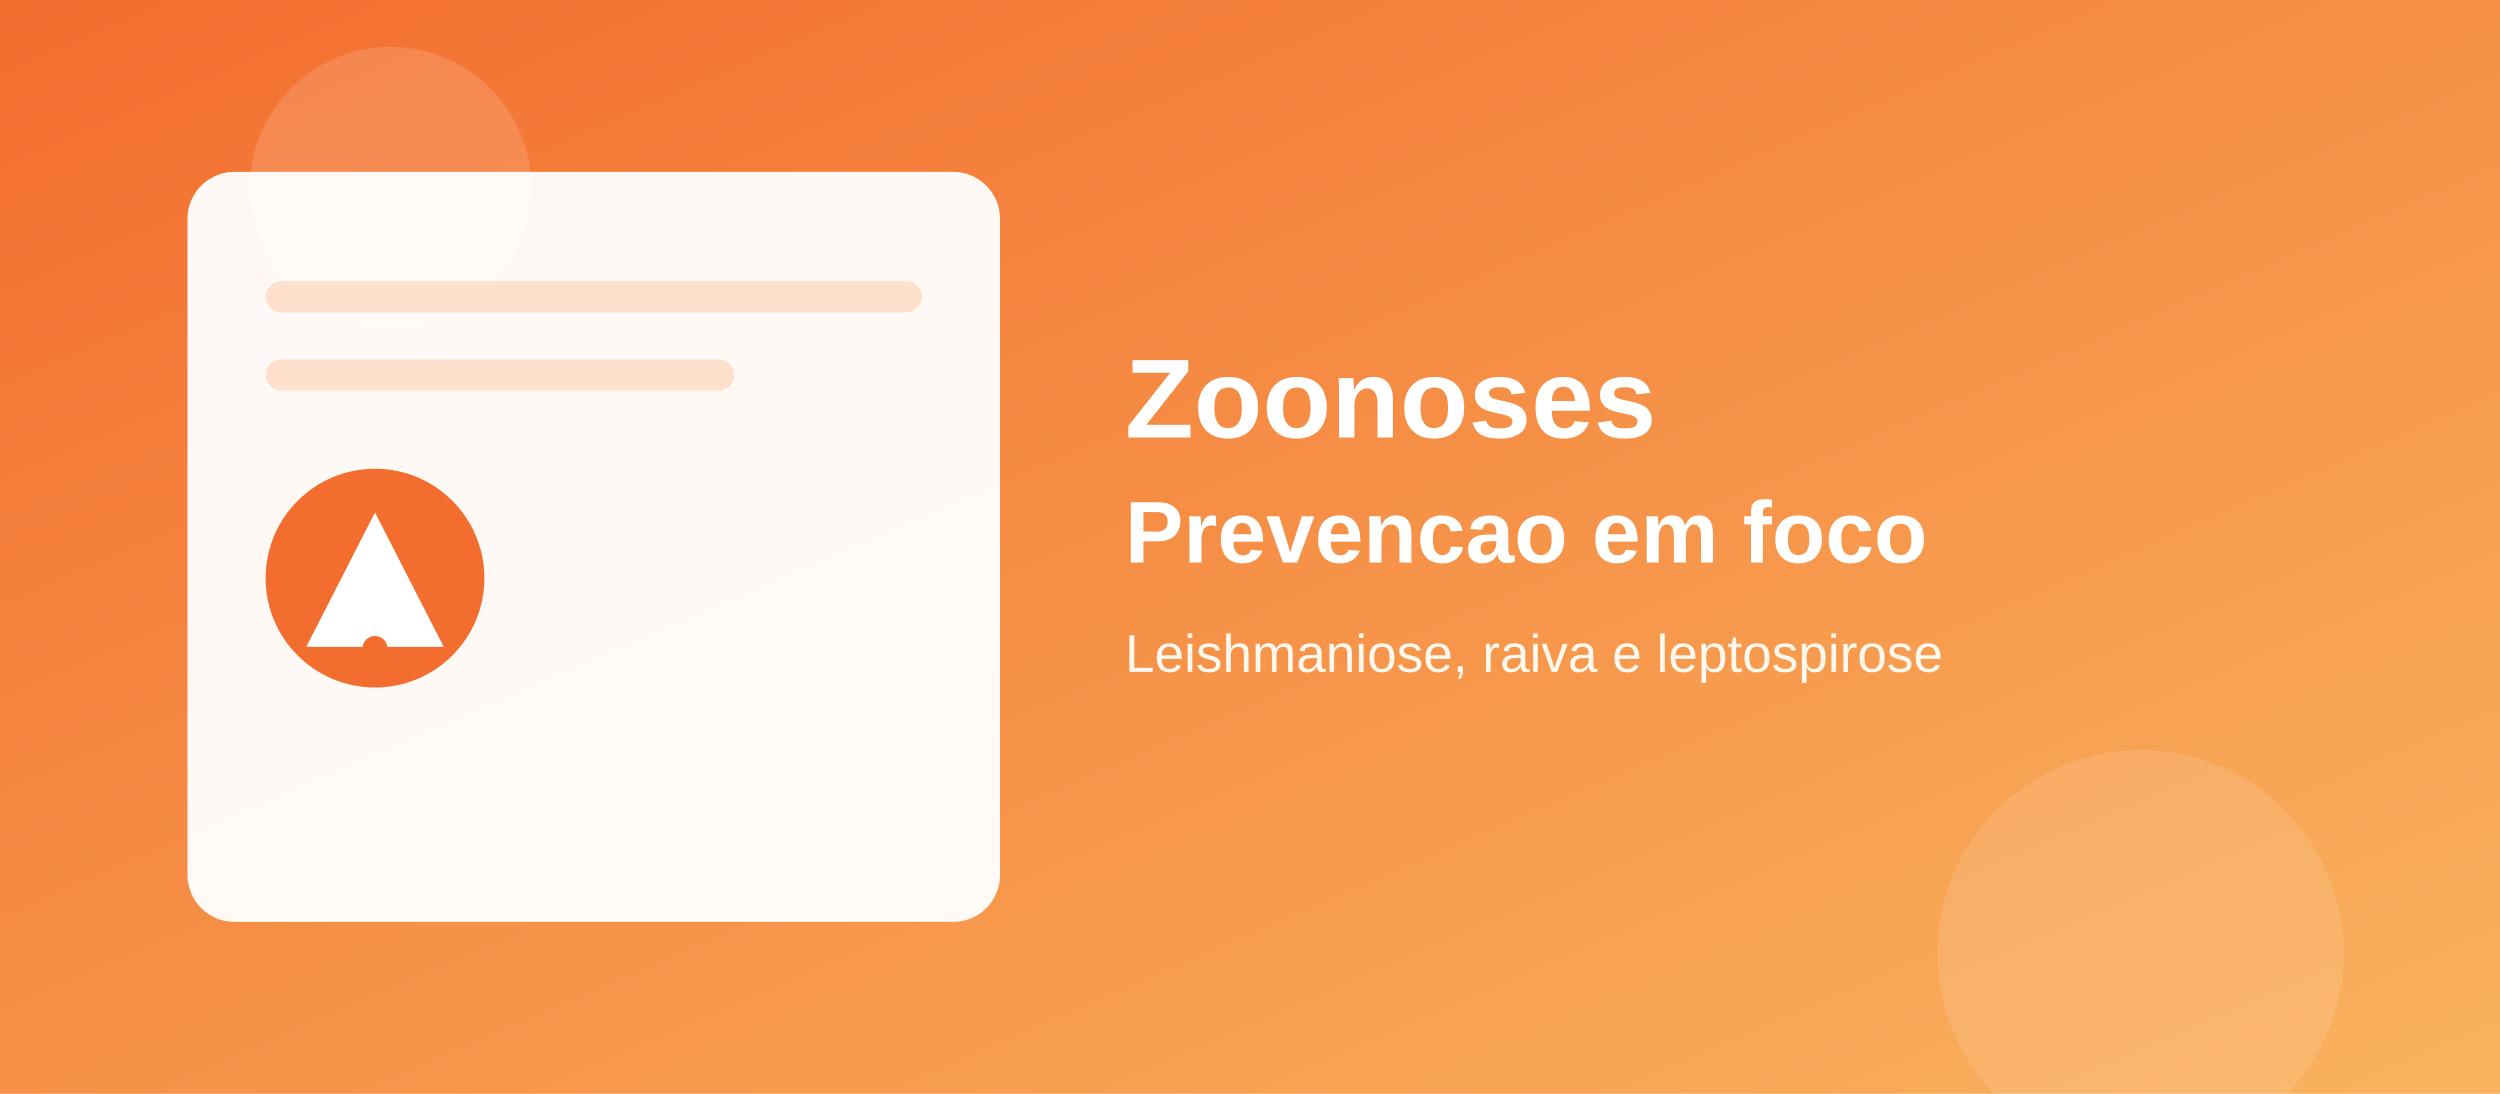
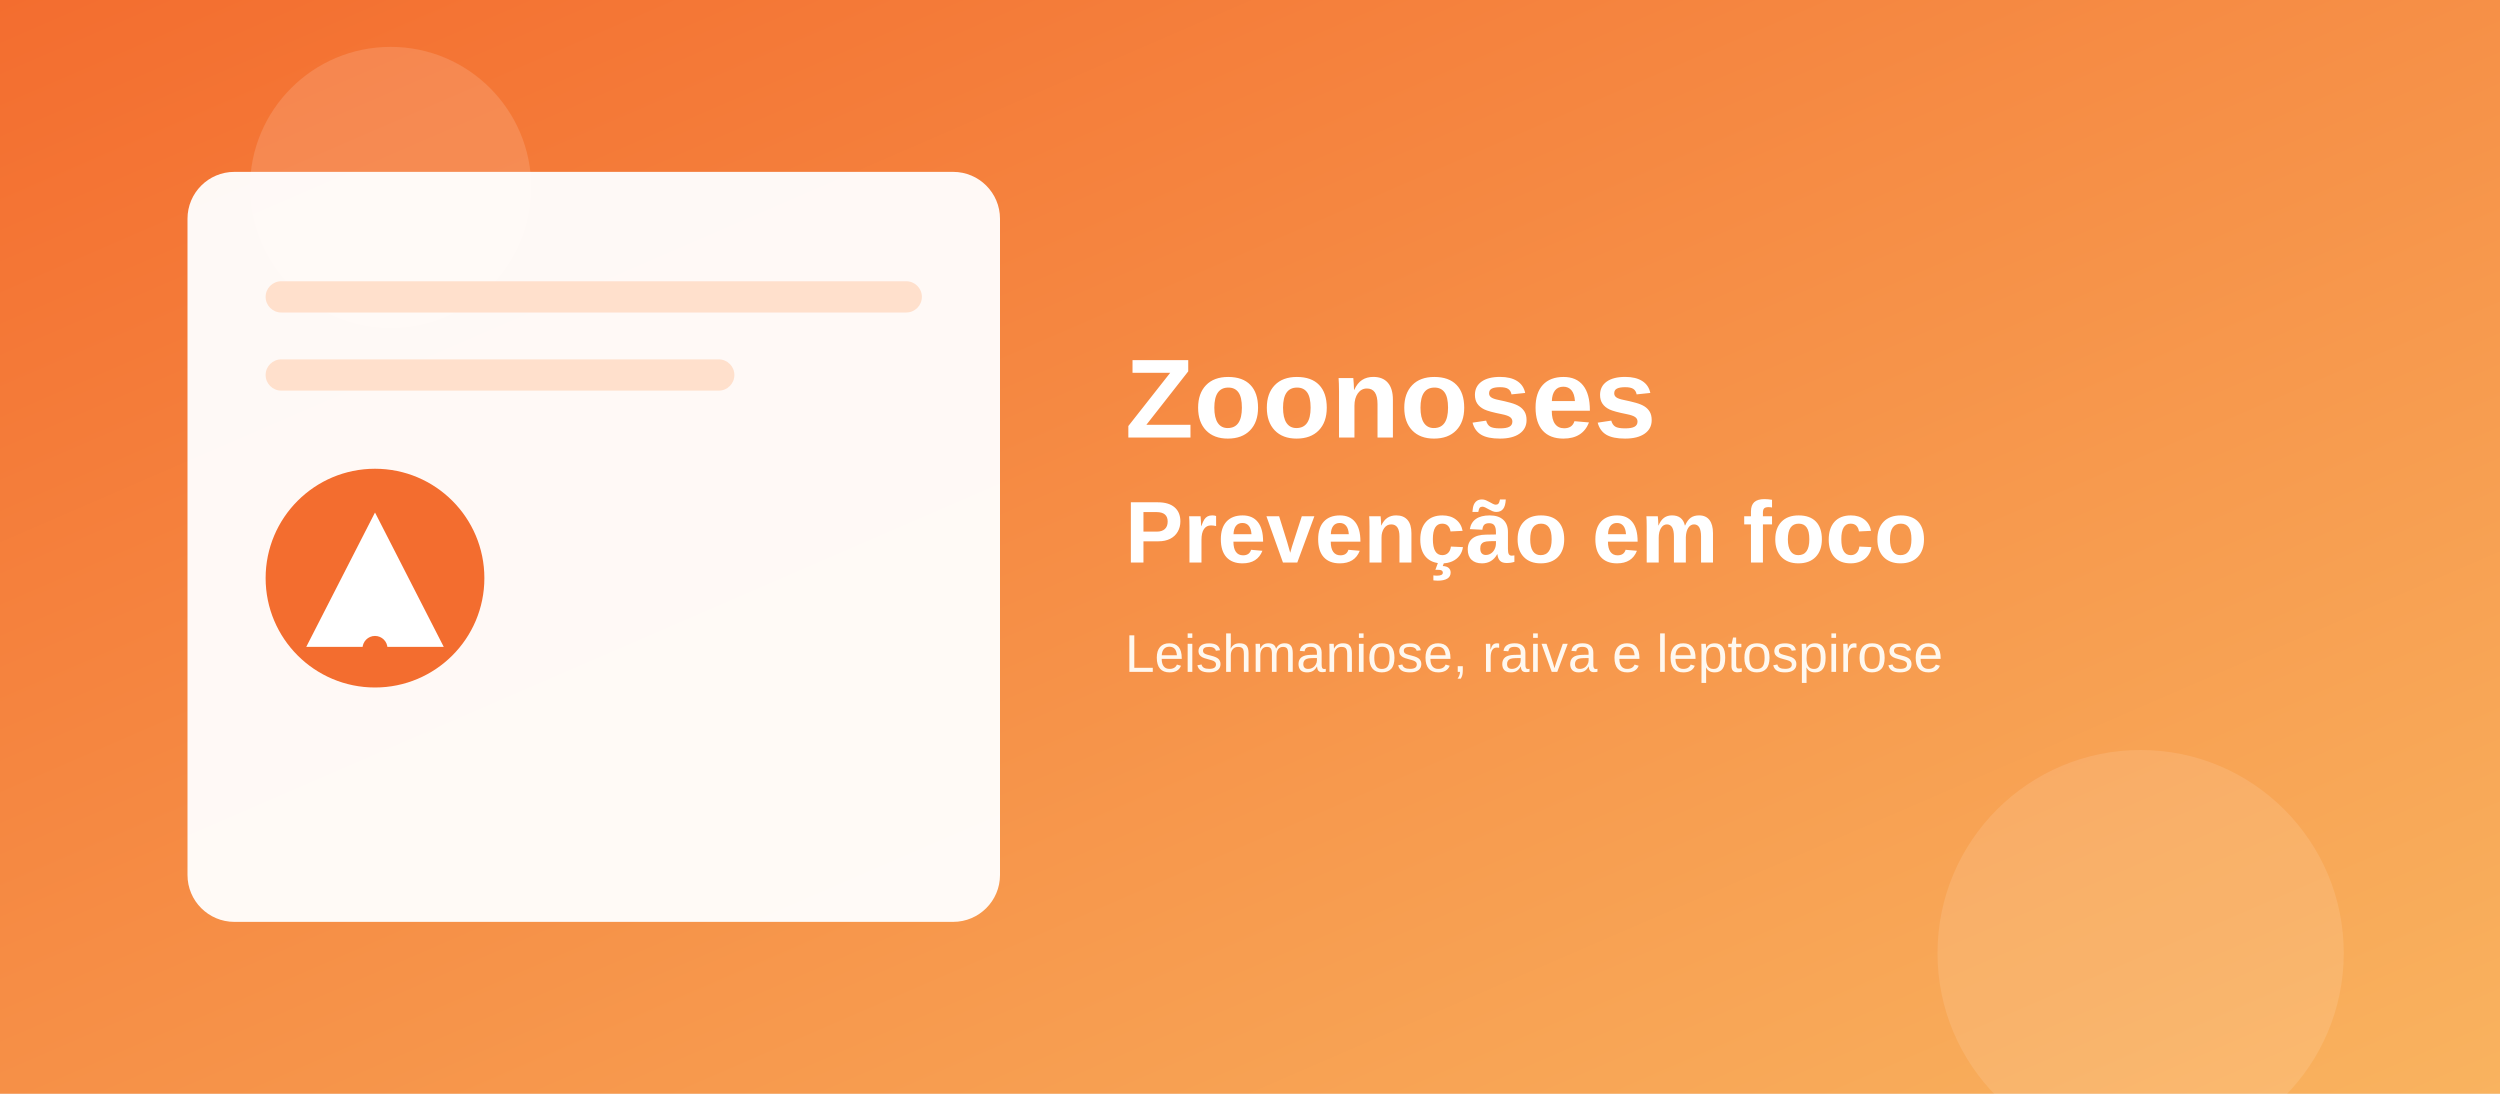
<svg xmlns="http://www.w3.org/2000/svg" width="1600" height="700" viewBox="0 0 1600 700" role="img" aria-labelledby="title desc">
  <defs>
    <linearGradient id="bg" x1="0" y1="0" x2="1" y2="1">
      <stop offset="0%" stop-color="#f36d2f" />
      <stop offset="100%" stop-color="#f9b35f" />
    </linearGradient>
  </defs>
  <rect width="1600" height="700" fill="url(#bg)" />
  <circle cx="250" cy="120" r="90" fill="#ffffff" opacity="0.14" />
  <circle cx="1370" cy="610" r="130" fill="#ffffff" opacity="0.11" />
  <rect x="120" y="110" width="520" height="480" rx="30" fill="#ffffff" opacity="0.95" />
  <rect x="170" y="180" width="420" height="20" rx="10" fill="#ffe0cc" />
  <rect x="170" y="230" width="300" height="20" rx="10" fill="#ffe0cc" />
  <circle cx="240" cy="370" r="70" fill="#f36d2f" />
  <path d="M240 328 l44 86 h-88 z" fill="#fff" />
  <circle cx="240" cy="415" r="8" fill="#f36d2f" />
  <text x="720" y="280" font-family="Arial, sans-serif" font-size="72" font-weight="700" fill="#ffffff">Zoonoses</text>
-   <text x="720" y="360" font-family="Arial, sans-serif" font-size="56" font-weight="700" fill="#ffffff">Prevencao em foco</text>
+   <text x="720" y="360" font-family="Arial, sans-serif" font-size="56" font-weight="700" fill="#ffffff">Prevenção em foco</text>
  <text x="720" y="430" font-family="Arial, sans-serif" font-size="34" fill="#fff8ef">Leishmaniose, raiva e leptospirose</text>
</svg>
